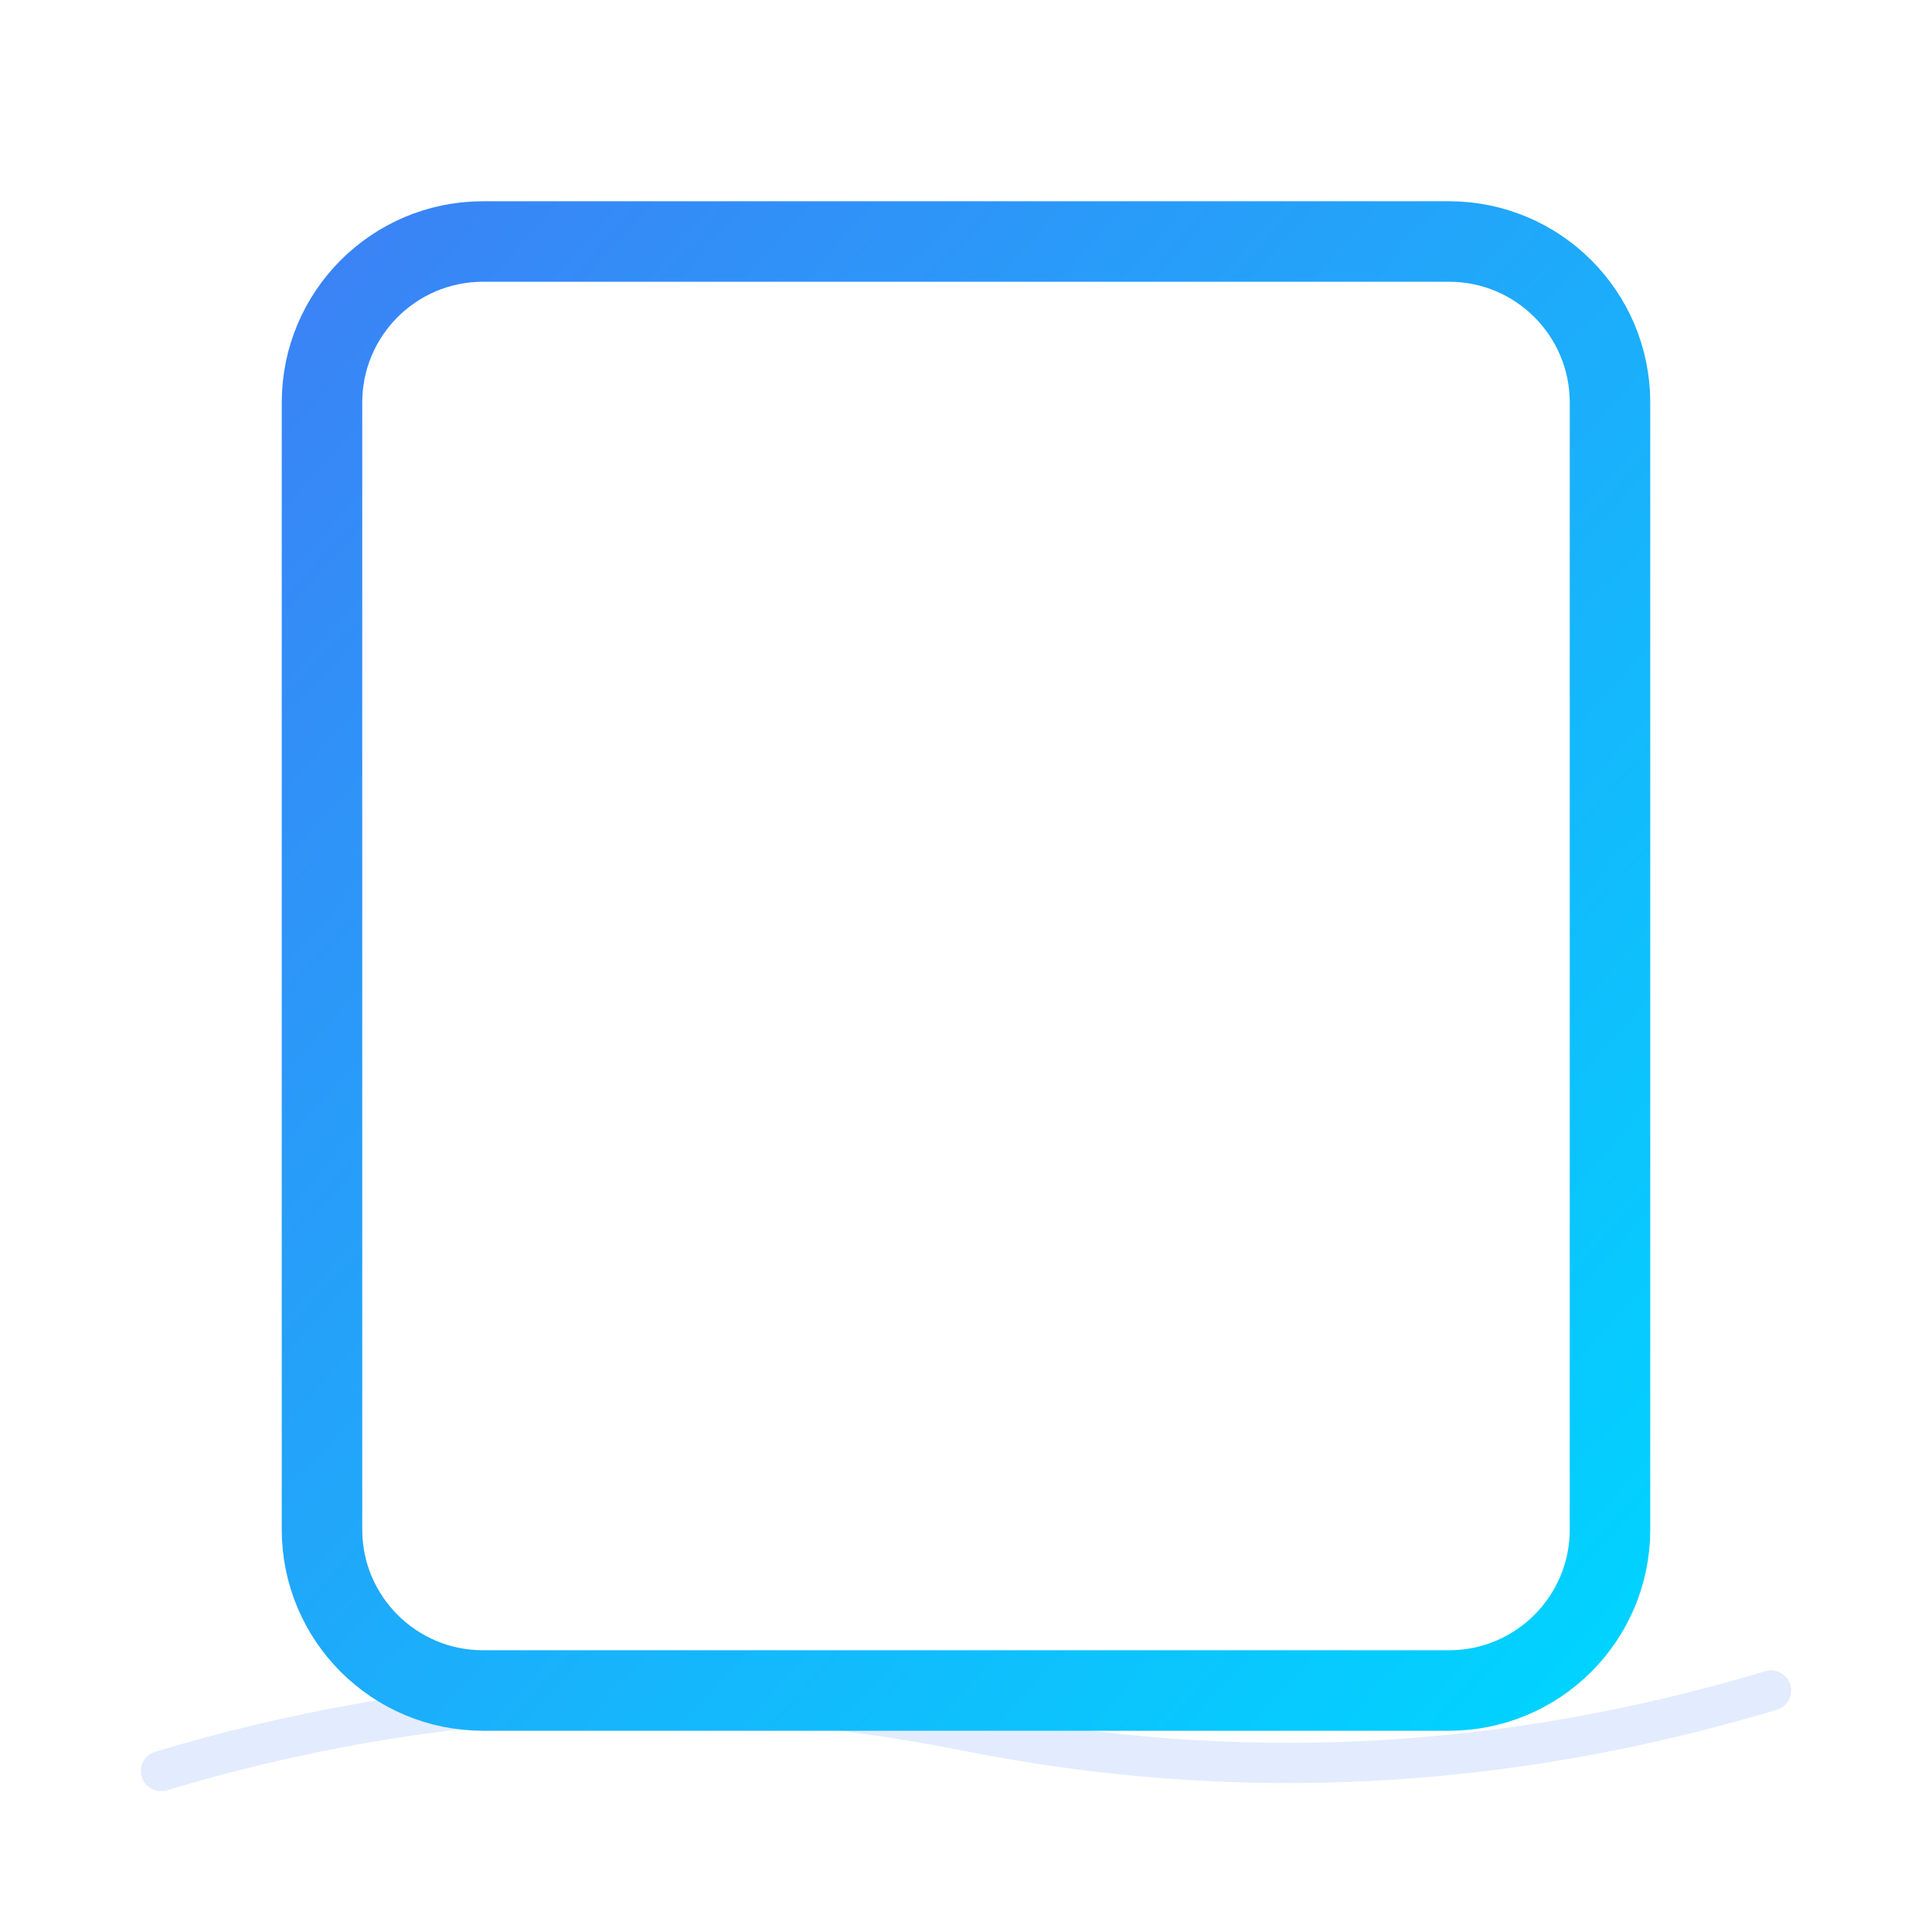
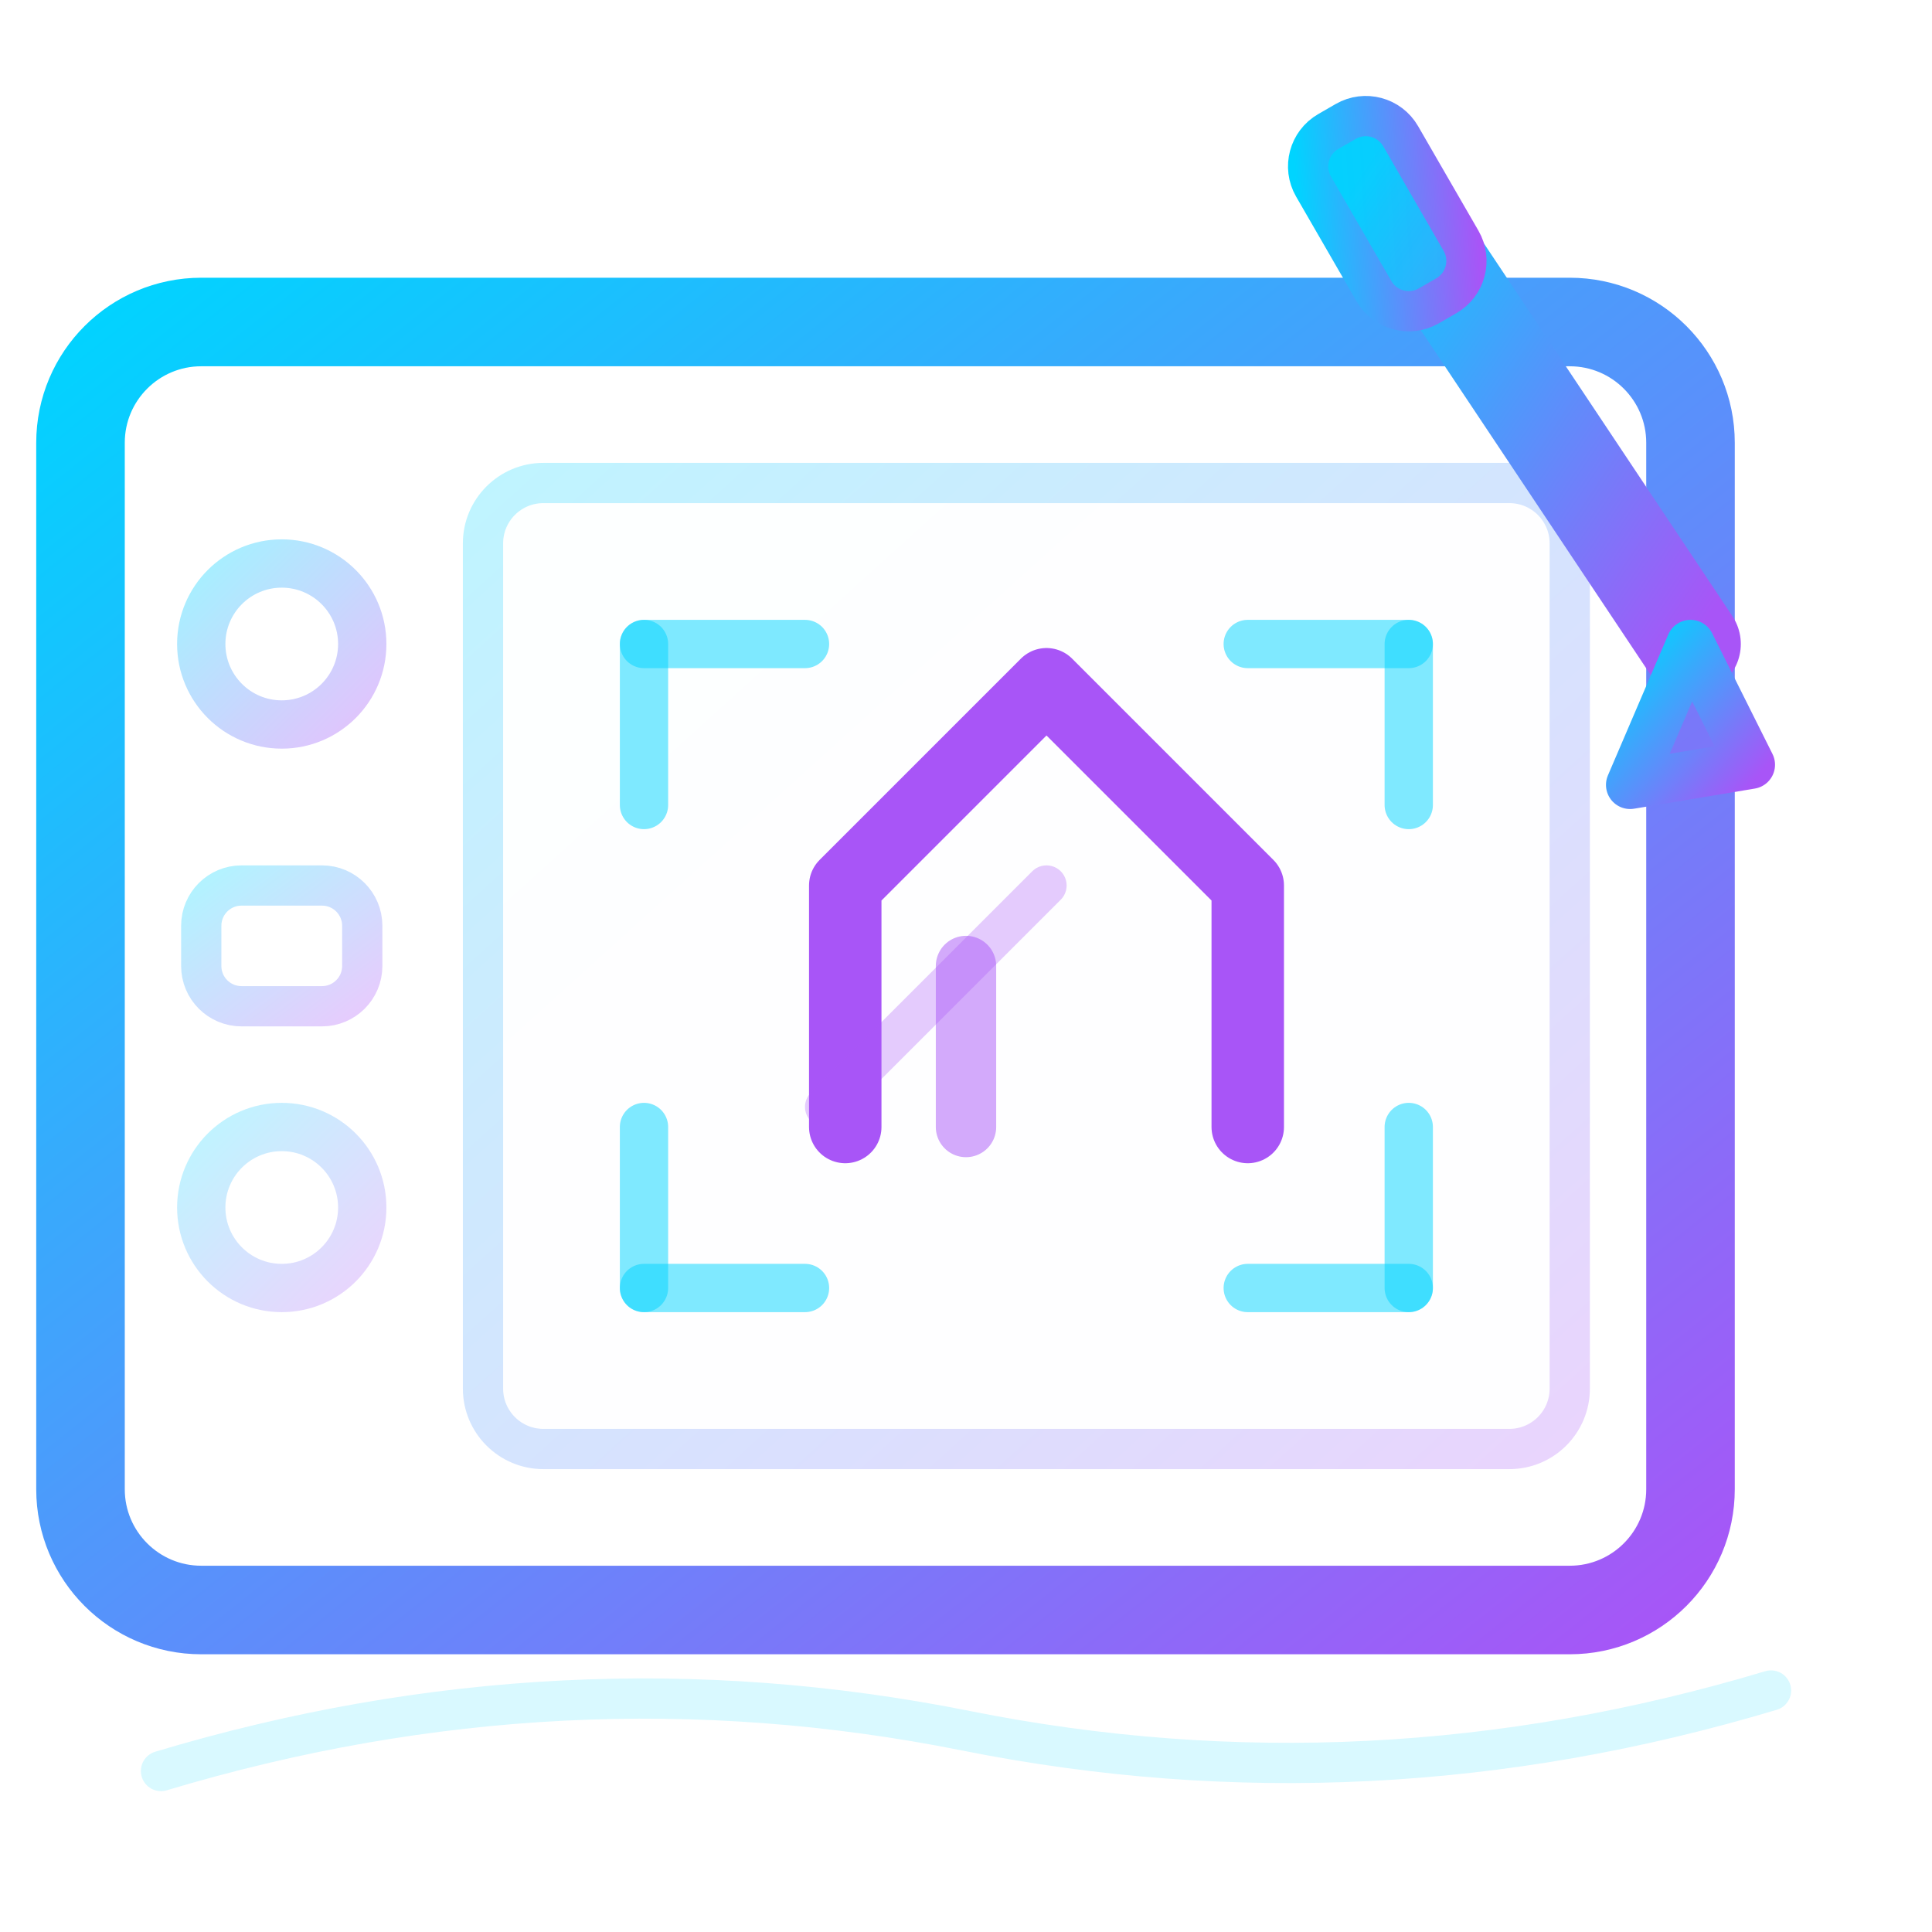
<svg xmlns="http://www.w3.org/2000/svg" viewBox="0 0 48 48" fill="none" stroke-linecap="round" stroke-linejoin="round">
  <defs>
-     <linearGradient id="sn" x1="0%" y1="0%" x2="100%" y2="100%">
-       <stop offset="0%" stop-color="#3b82f6" />
-       <stop offset="100%" stop-color="#00d4ff" />
+     <linearGradient id="spn" x1="0%" y1="0%" x2="100%" y2="100%">
+       <stop offset="0%" stop-color="#00d4ff" />
+       <stop offset="100%" stop-color="#a855f7" />
    </linearGradient>
  </defs>
-   <path d="M4 44 Q14 41 24 43 Q34 45 44 42" stroke="#3b82f6" stroke-width="1" fill="none" opacity="0.15" stroke-linecap="round" />
-   <rect x="8" y="6" width="32" height="36" rx="4" stroke="url(#sn)" stroke-width="2" fill="none" />
-   <line x1="16" y1="16" x2="32" y2="16" stroke="url(#sn)" stroke-width="2" />
-   <line x1="16" y1="24" x2="28" y2="24" stroke="url(#sn)" stroke-width="2" opacity=".6" />
-   <line x1="16" y1="32" x2="24" y2="32" stroke="url(#sn)" stroke-width="2" opacity=".4" />
+   <path d="M4 44 Q14 41 24 43 Q34 45 44 42" stroke="#00d4ff" stroke-width="1" fill="none" opacity=".15" />
+   <rect x="2" y="8" width="40" height="32" rx="3" stroke="url(#spn)" stroke-width="2.2" fill="none" />
+   <rect x="12" y="12" width="27" height="24" rx="1.5" stroke="url(#spn)" stroke-width="1" opacity=".25" fill="url(#spn)" fill-opacity=".03" />
+   <circle cx="7" cy="16" r="2" stroke="url(#spn)" stroke-width="1.2" fill="none" opacity=".35" />
+   <rect x="5" y="22" width="4" height="3" rx="1" stroke="url(#spn)" stroke-width="1" fill="none" opacity=".3" />
+   <circle cx="7" cy="30" r="2" stroke="url(#spn)" stroke-width="1.2" fill="none" opacity=".25" />
+   <path d="M16 16h4" stroke="#00d4ff" stroke-width="1.2" opacity=".5" />
+   <path d="M16 16v4" stroke="#00d4ff" stroke-width="1.2" opacity=".5" />
+   <path d="M35 16h-4" stroke="#00d4ff" stroke-width="1.2" opacity=".5" />
+   <path d="M35 16v4" stroke="#00d4ff" stroke-width="1.2" opacity=".5" />
+   <path d="M16 32h4" stroke="#00d4ff" stroke-width="1.2" opacity=".5" />
+   <path d="M16 32v-4" stroke="#00d4ff" stroke-width="1.2" opacity=".5" />
+   <path d="M35 32h-4" stroke="#00d4ff" stroke-width="1.2" opacity=".5" />
+   <path d="M35 32v-4" stroke="#00d4ff" stroke-width="1.2" opacity=".5" />
+   <path d="M21 28v-6l5-5 5 5v6" stroke="#a855f7" stroke-width="1.8" fill="none" />
+   <line x1="24" y1="28" x2="24" y2="24" stroke="#a855f7" stroke-width="1.5" opacity=".5" />
+   <path d="M26 22l-5.5 5.5" stroke="#a855f7" stroke-width="1" opacity=".3" />
+   <line x1="34" y1="4" x2="42" y2="16" stroke="url(#spn)" stroke-width="2.5" />
+   <path d="M42 16l1.5 3-3 .5z" stroke="url(#spn)" stroke-width="1.2" fill="#a855f7" fill-opacity=".2" />
+   <rect x="33" y="3" width="2.5" height="5" rx="1" transform="rotate(-30 34 5)" stroke="url(#spn)" stroke-width="1" fill="url(#spn)" fill-opacity=".1" />
</svg>
